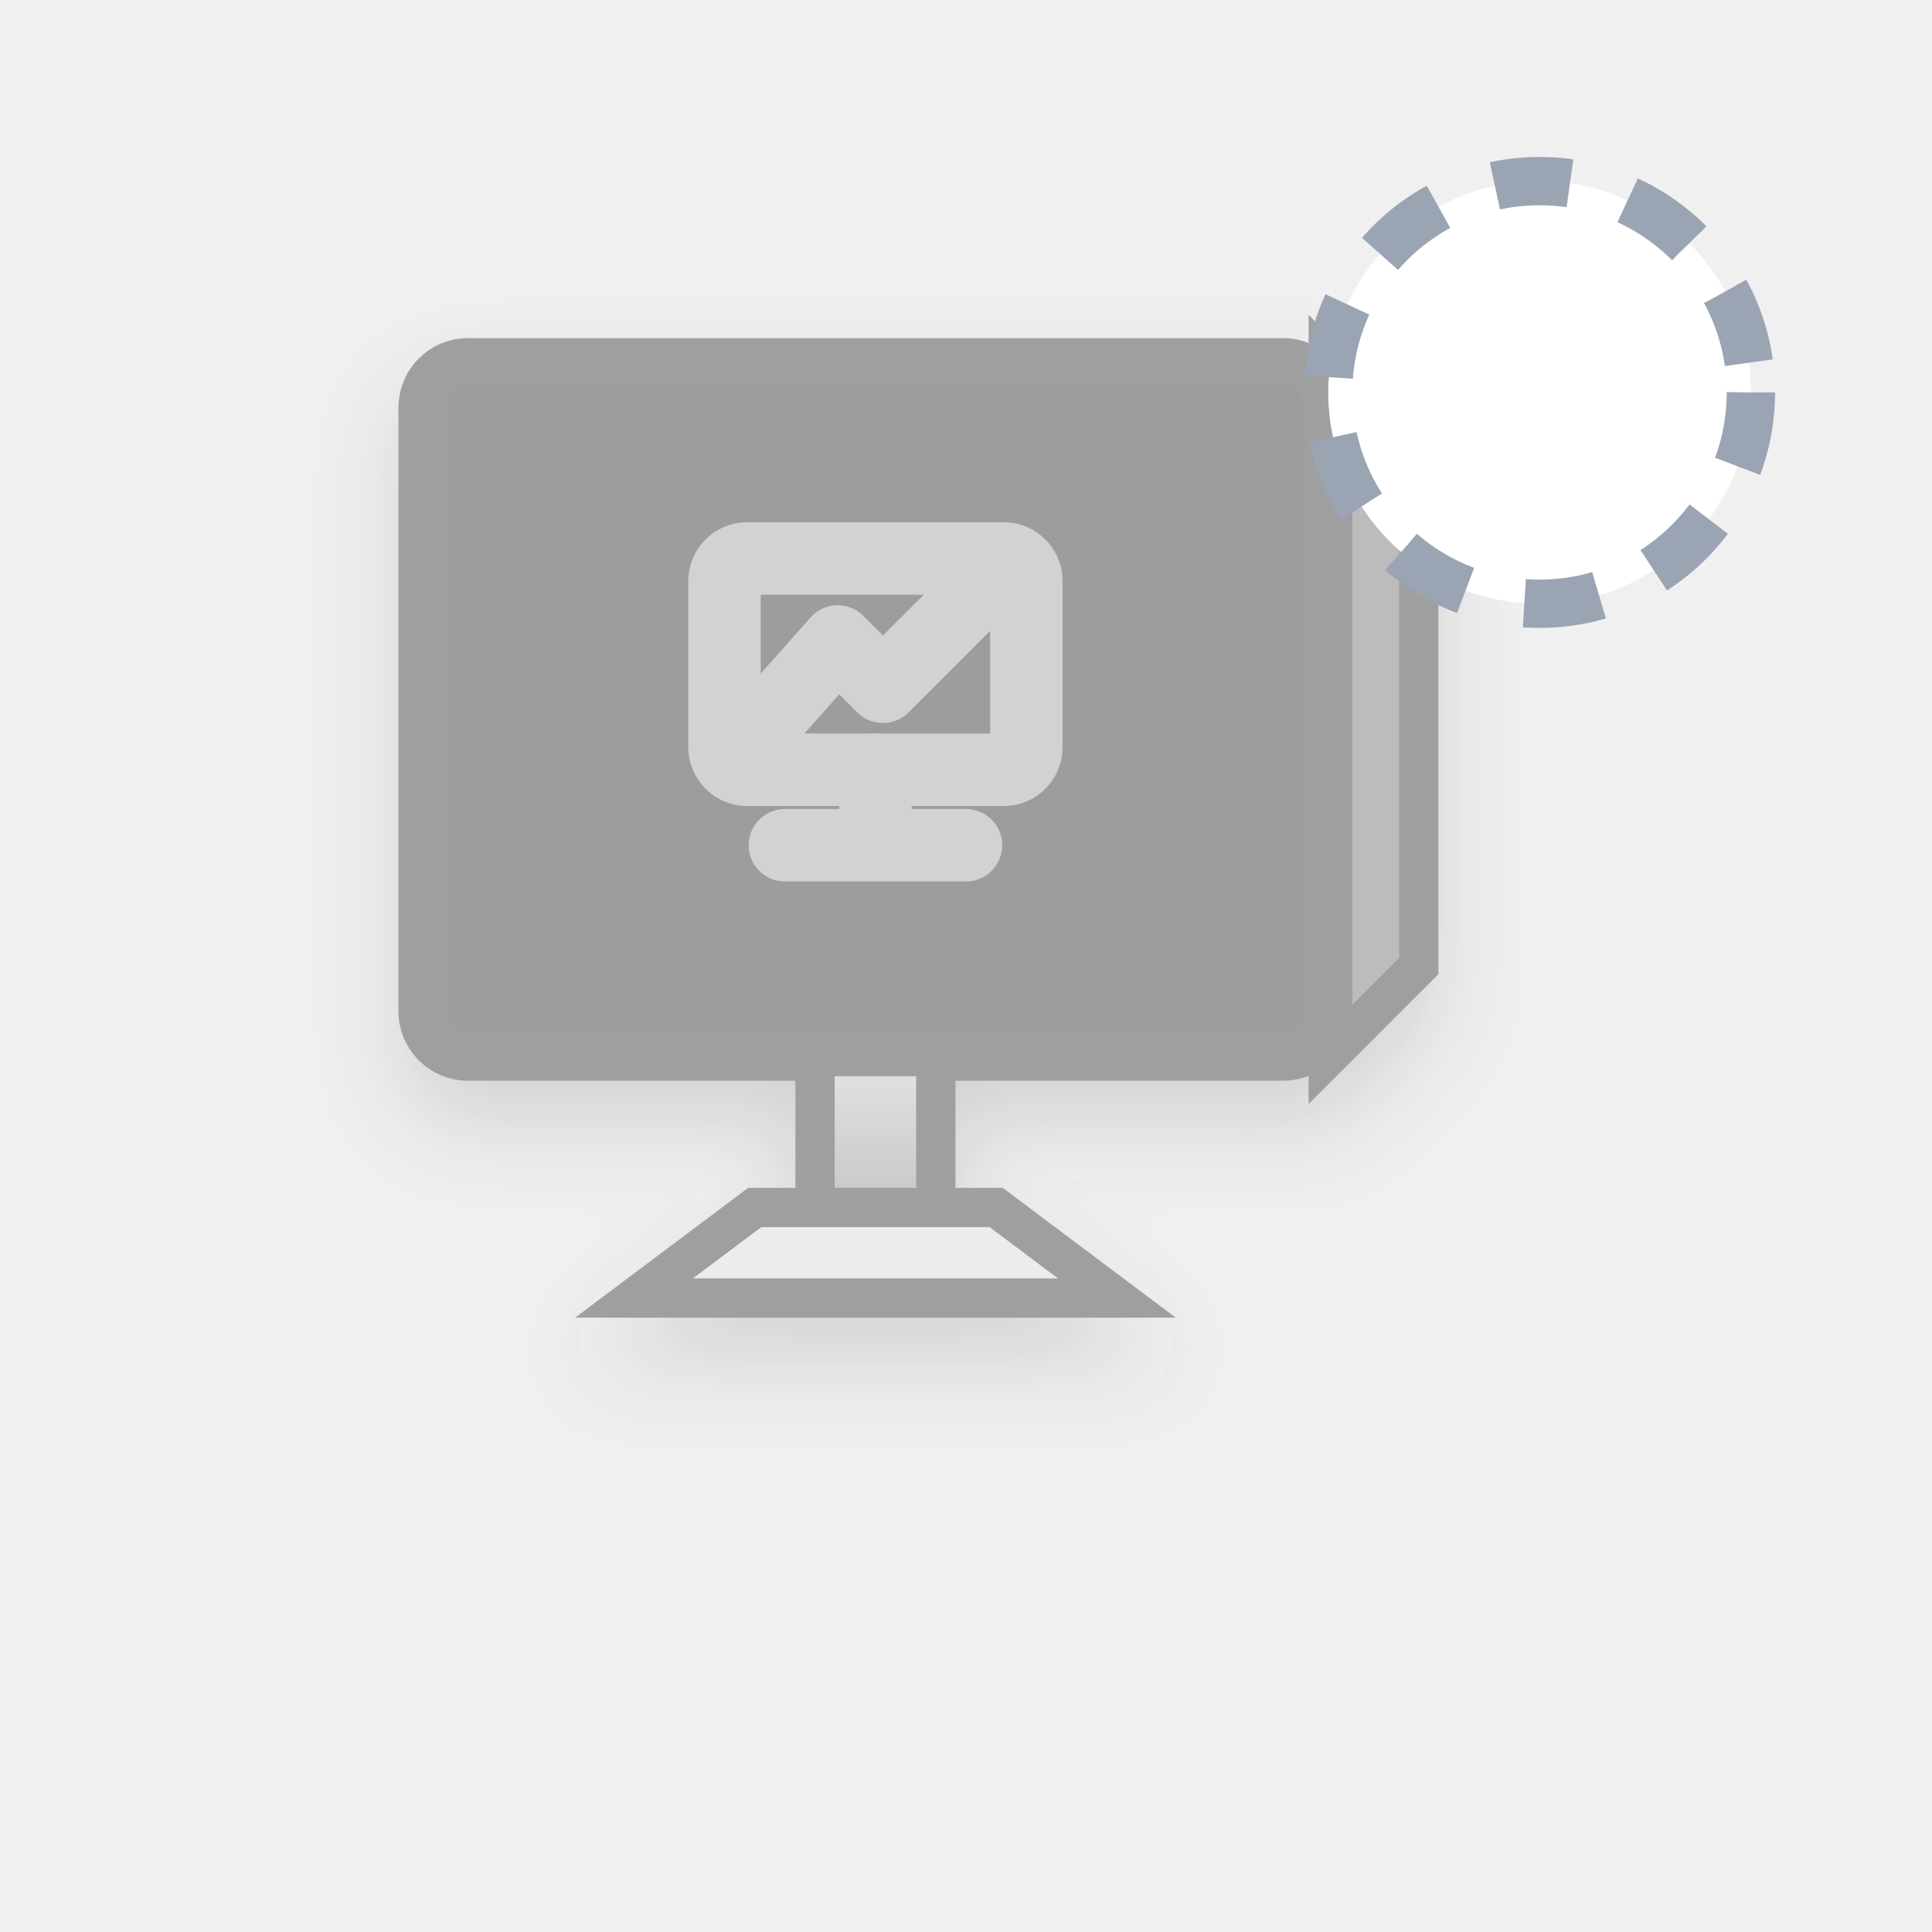
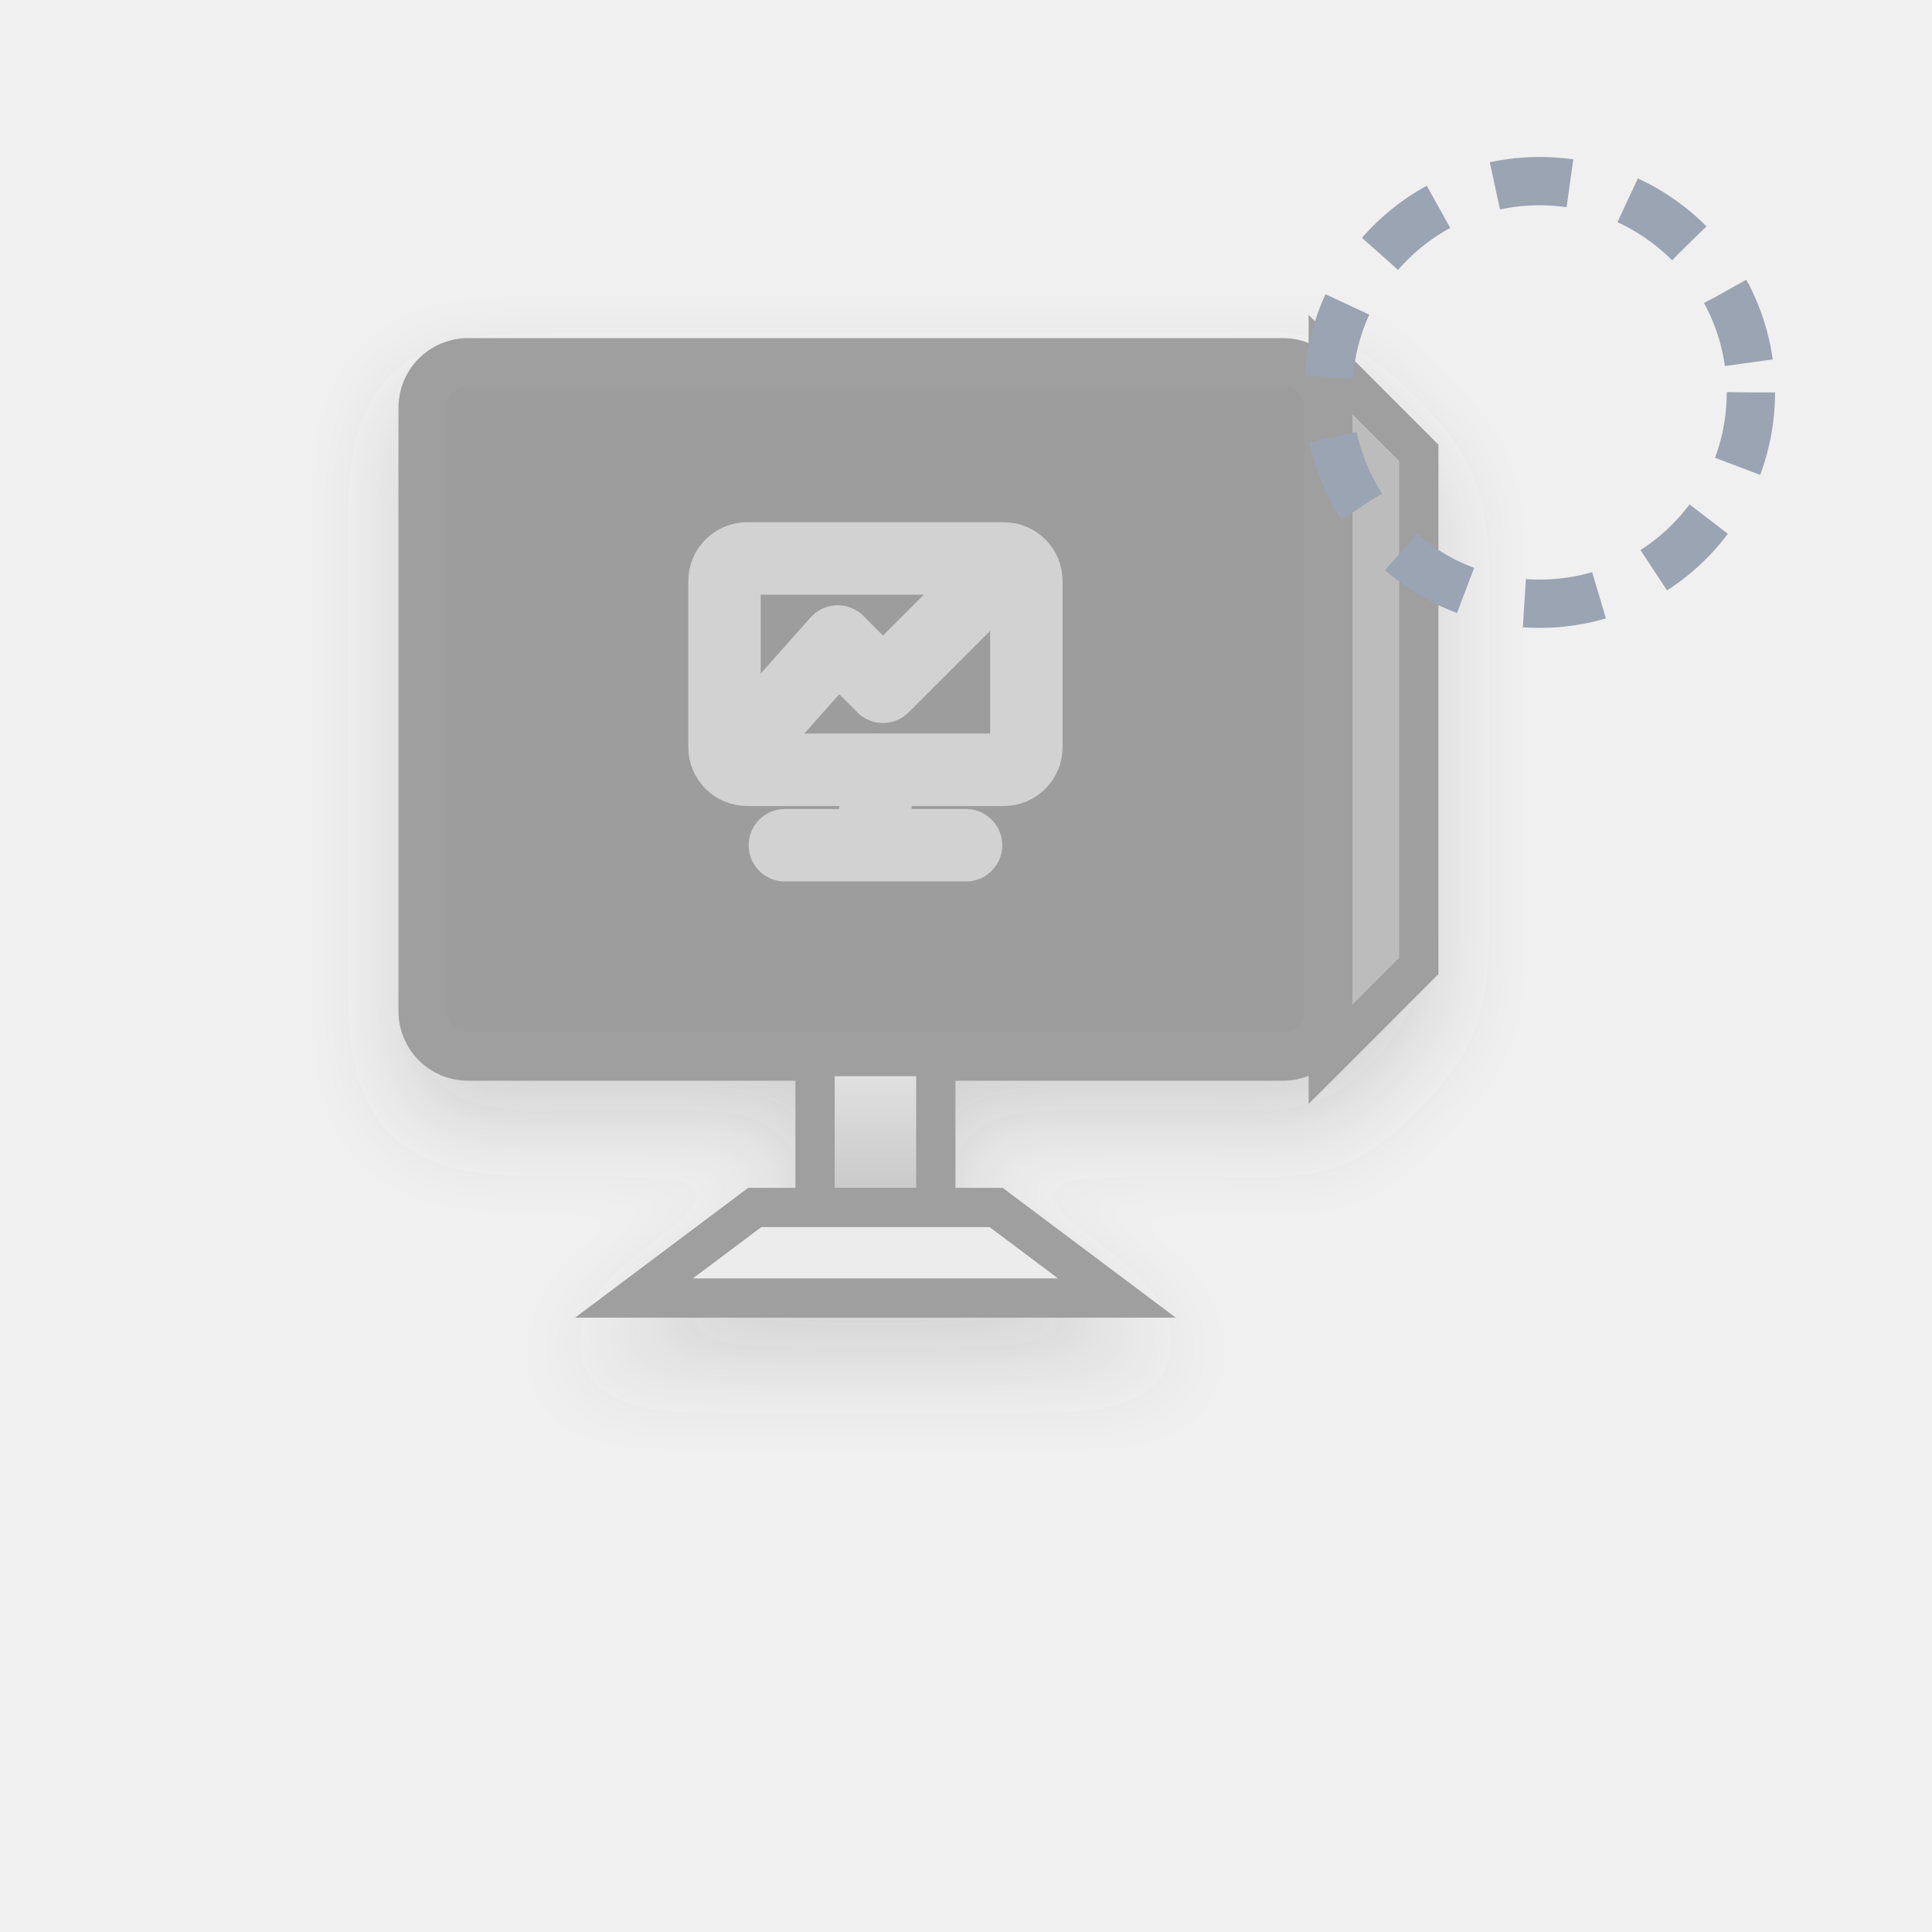
<svg xmlns="http://www.w3.org/2000/svg" viewBox="0 0 64 64" width="64" height="64">
  <defs>
    <linearGradient id="fg" x1="0" y1="0" x2="0" y2="1">
      <stop offset="0" stop-color="#A8DCF2" />
      <stop offset="1" stop-color="#4E9CC4" />
    </linearGradient>
    <linearGradient id="cg" x1="0" y1="0" x2="1" y2="0">
      <stop offset="0" stop-color="#8FCDE9" />
      <stop offset="0.5" stop-color="#5FA8CE" />
      <stop offset="1" stop-color="#35789E" />
    </linearGradient>
    <radialGradient id="sg" cx="0.35" cy="0.3" r="1">
      <stop offset="0" stop-color="#C9EAF8" />
      <stop offset="1" stop-color="#4E9CC4" />
    </radialGradient>
    <filter id="ds" x="-40%" y="-40%" width="180%" height="180%">
      <feDropShadow dx="0" dy="1.5" stdDeviation="1.5" flood-color="#0B3C5D" flood-opacity="0.35" />
    </filter>
  </defs>
  <g style="filter:grayscale(1);opacity:0.45">
    <g filter="url(#ds)">
      <polygon points="44,35 47,32 47,15 44,12" fill="#3E84A8" stroke="#0B3C5D" stroke-width="1.3" />
      <rect x="14" y="12" width="30" height="23" rx="1.5" fill="#123A5C" stroke="#0B3C5D" stroke-width="1.6" />
      <g transform="translate(29 23.5) scale(0.50) translate(-32 -30)" fill="none" stroke="#AEA5F2" stroke-width="4.8" stroke-linecap="round" stroke-linejoin="round">
        <rect x="22" y="20" width="20" height="14" rx="1.5" />
        <path d="M32 34v4M26 39h12" />
        <path d="M25.5 30l4-4.5 3 3 5.5-5.5" />
      </g>
      <rect x="27" y="35" width="4" height="5" fill="url(#fg)" stroke="#0B3C5D" stroke-width="1.3" />
      <polygon points="21,43 37,43 33,40 25,40" fill="#CFEAF6" stroke="#0B3C5D" stroke-width="1.3" />
    </g>
  </g>
-   <circle cx="51" cy="13" r="7" fill="#fff" stroke="#9AA4B2" stroke-width="1.6" stroke-dasharray="2.5 2" />
+   <circle cx="51" cy="13" r="7" fill="none" stroke="#9AA4B2" stroke-width="1.6" stroke-dasharray="2.5 2" />
</svg>
